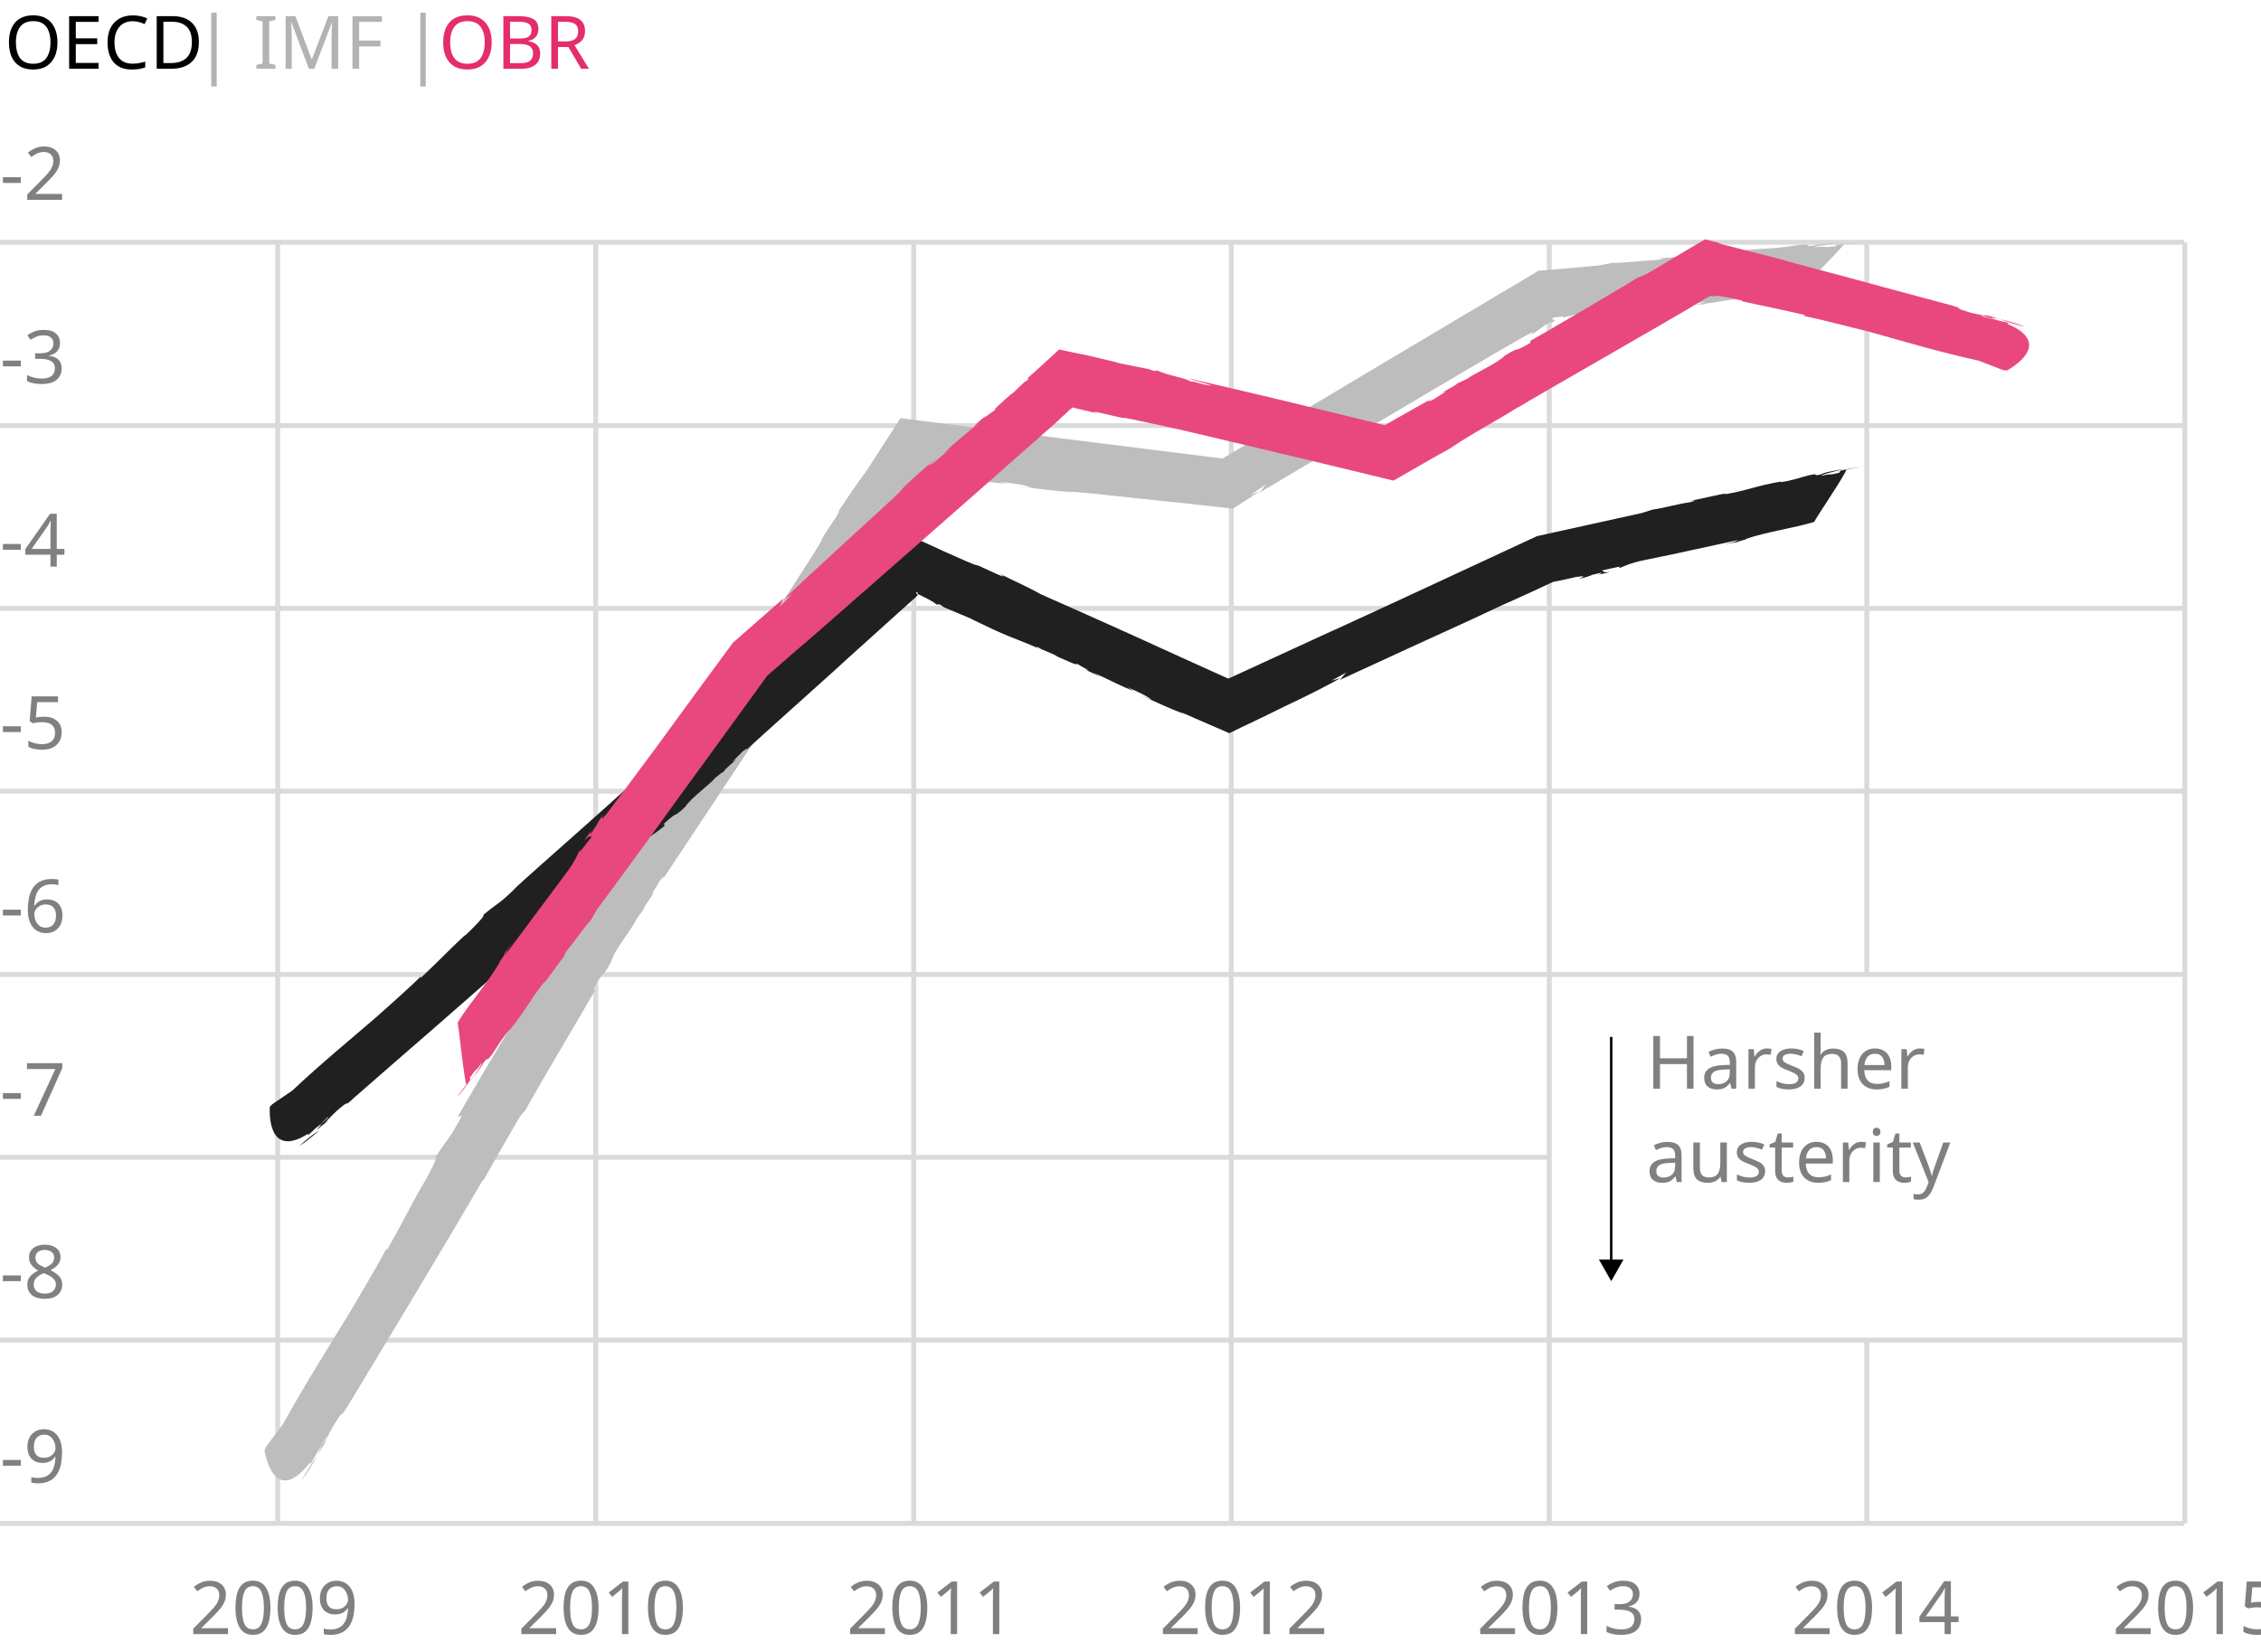
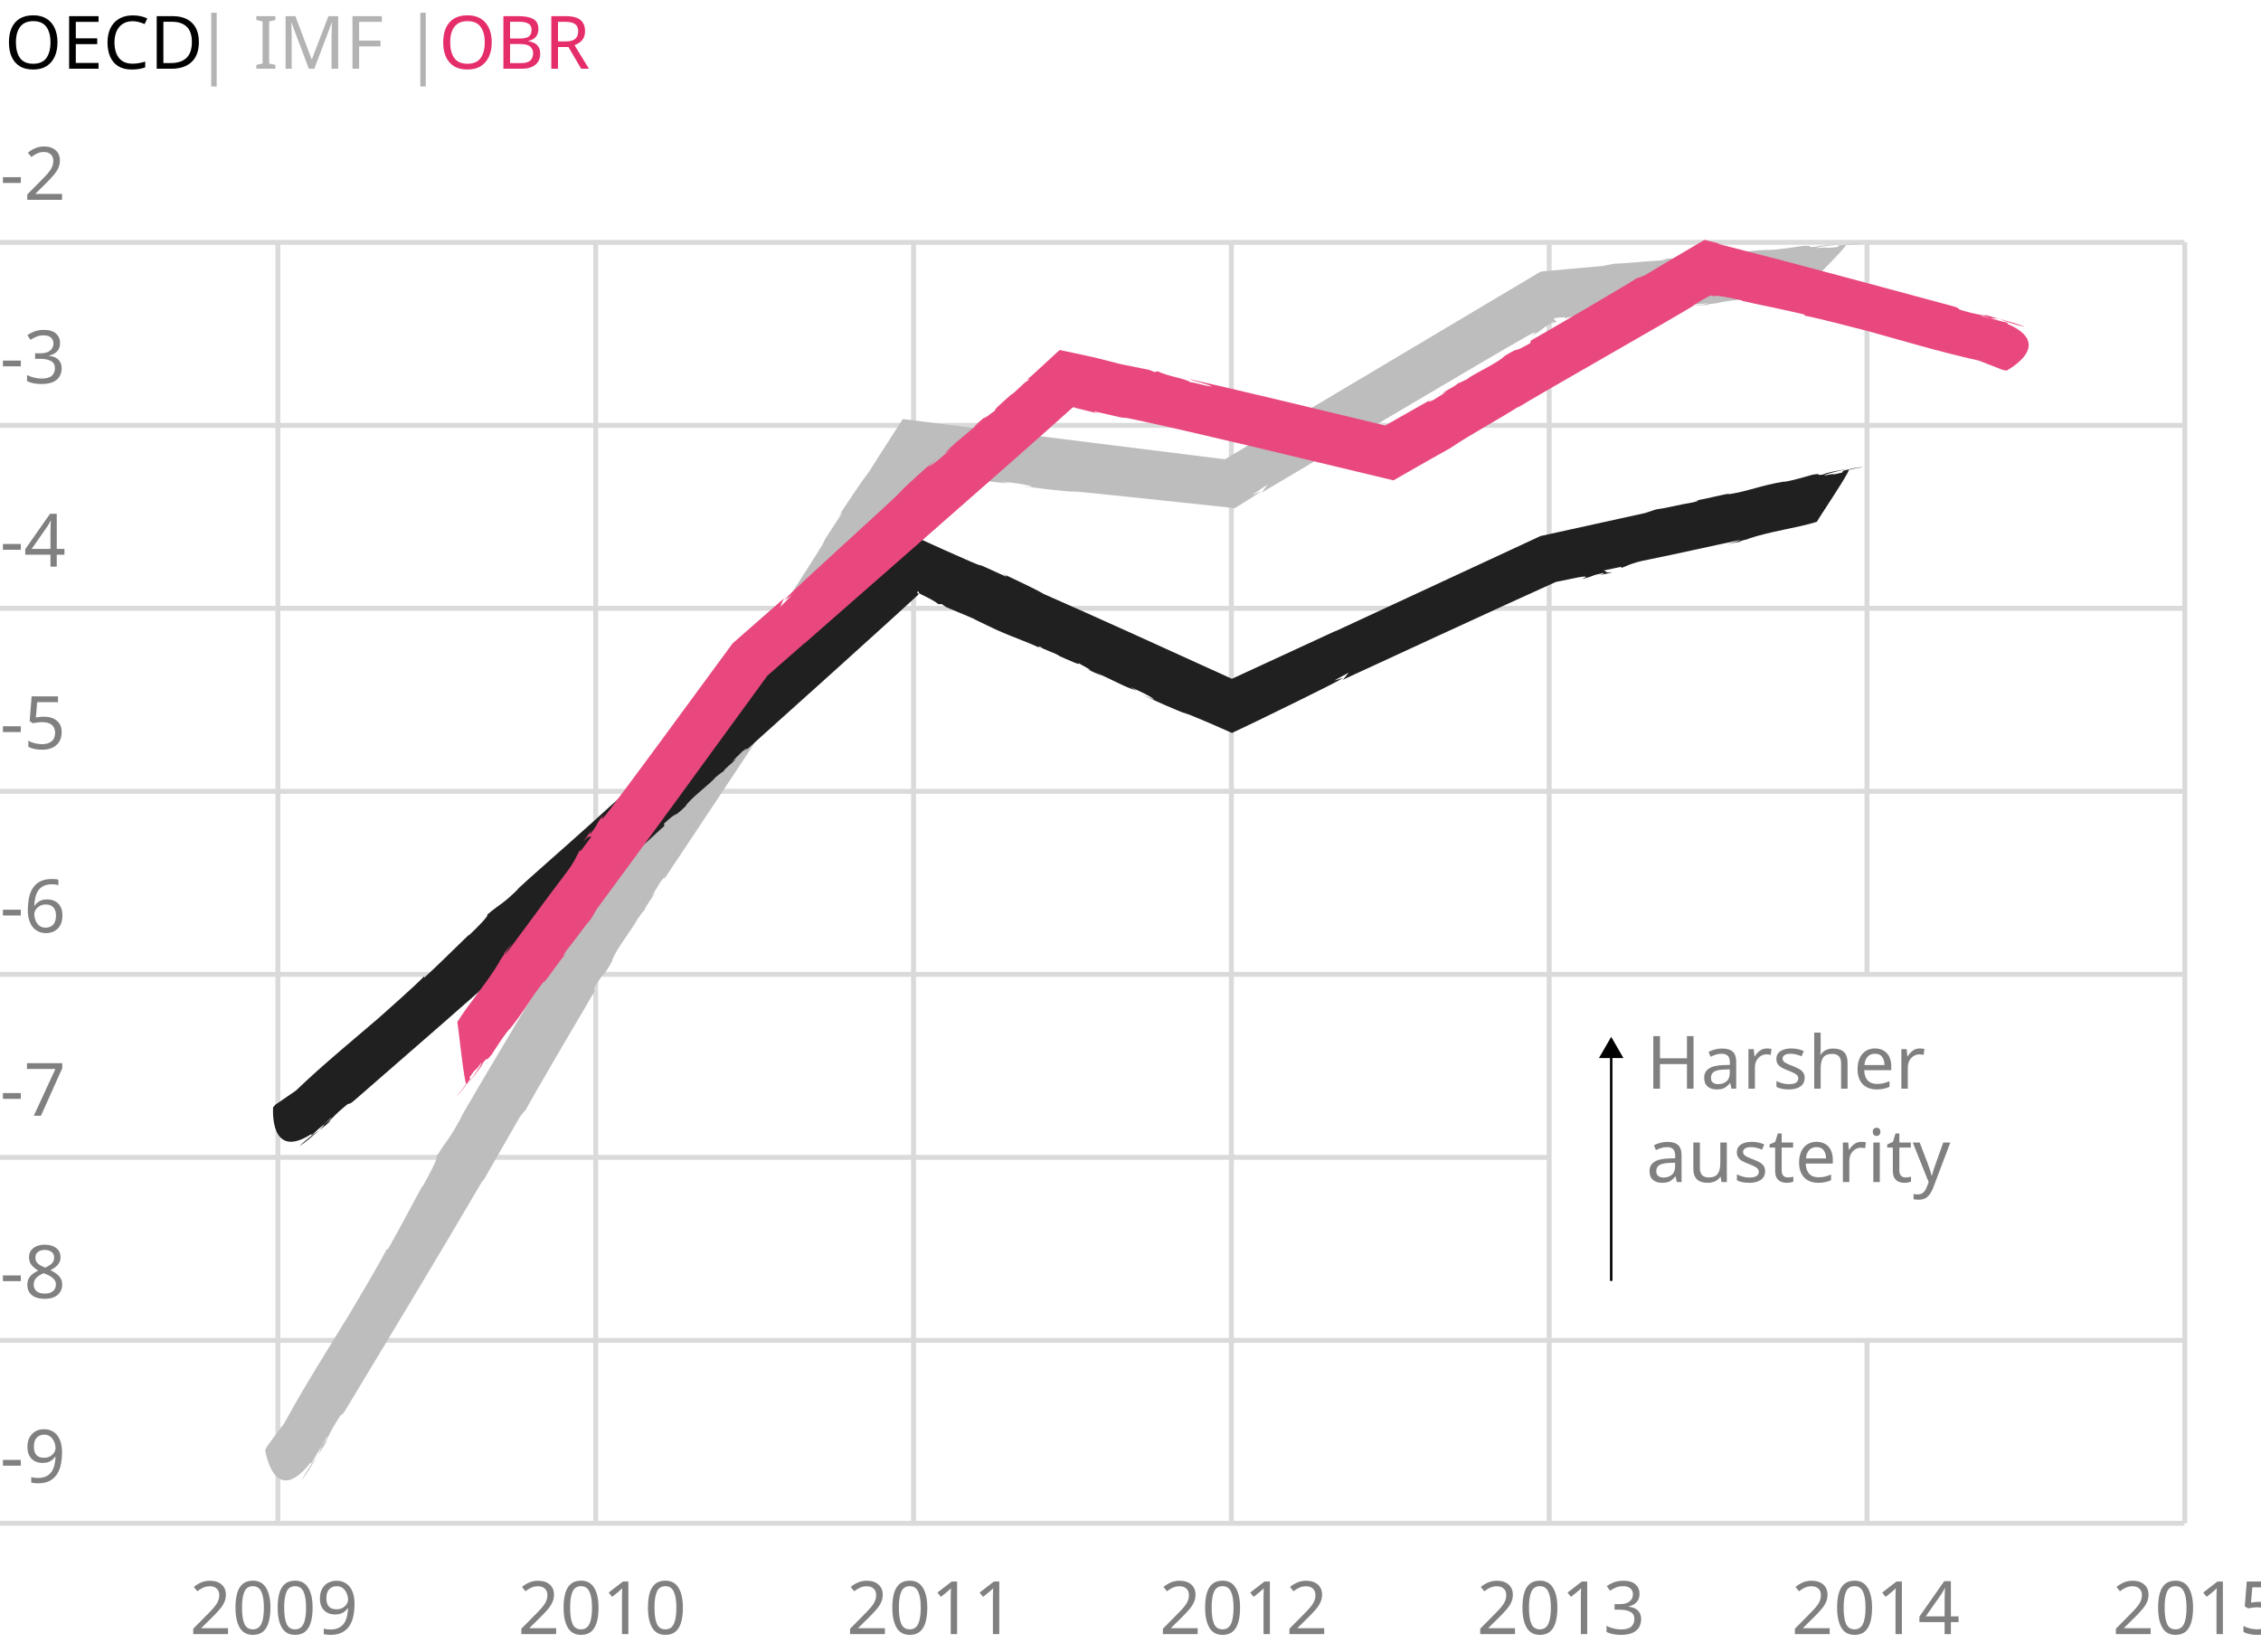
<svg xmlns="http://www.w3.org/2000/svg" width="460" height="336" viewBox="0 0 460 336">
-   <text transform="translate(.895 13.99)" font-family="'DS3DisplaySans'" font-size="15">OECD</text>
-   <text transform="translate(39.399 13.99)" fill="#B3B3B4" font-family="'DS3DisplaySans'" font-size="15">| IMF |</text>
-   <text transform="translate(89.244 13.99)" fill="#E52D6A" font-family="'DS3DisplaySans'" font-size="15">OBR</text>
+   <text transform="translate(.895 13.99)">
+     <tspan x="0" y="0" font-family="'DS3DisplaySans'" font-size="15">OECD</tspan>
+     <tspan x="38.5" y="0" fill="#B3B3B4" font-family="'DS3DisplaySans'" font-size="15">| IMF |</tspan>
+     <tspan x="88.35" y="0" fill="#E52D6A" font-family="'DS3DisplaySans'" font-size="15">OBR</tspan>
+   </text>
  <g stroke="#DADADA" stroke-miterlimit="10" fill="none">
-     <path d="M0 310h444.4M0 272.7h444.4M0 235.5h315M0 198.3h444.4M0 161h444.4M0 123.8h444.4M0 86.6h444.4M0 49.3h444.4M56.5 49.3V310M121.2 49.3V310M185.9 49.3V310M250.5 49.3V310M315.2 49.3V310M379.8 272.5V310M379.8 49.3v148.5M444.5 49.3V310" />
+     <path d="M0 309.98h444.41M0 272.75h444.41M0 235.51h315.05M0 198.27h444.41M0 161.03h444.41M0 123.79h444.41M0 86.56h444.41M0 49.32h444.41M56.54 49.32v260.66M121.2 49.32v260.66M185.86 49.32v260.66M250.52 49.32v260.66M315.18 49.32v260.66M379.84 272.52v37.46M379.84 49.32v148.51M444.5 49.32v260.66" />
  </g>
  <g fill="#BDBDBE">
-     <path d="M61.3 301.3c.9-1.1 2.2-3.1 3.3-5.1-1.1 1.4-2.1 3-3.3 5.1zM64.6 296.2zM377.2 49.5c-.6.1-1.2.1-1.9.2.7-.1 1.3-.1 1.9-.2zM121 201.6l-.2-.5c2.7-4.7 1.2-1.1 3.6-5.5.4-2 4.5-7 5.1-8.6 0 .1 1.4-2 1.4-1.8.1-.8 1.3-2.1 2.1-3.5.2-.5-.3.3-.6.6l1.8-3c.8-1.1 1.2-1.3.4 0 5.1-7.7 29.6-44.5 34.9-52.9-.9.9-2.4 3.6-3.4 4.4 1.3-2.3 2.2-3.2 2.6-4.3 1-.5 3.3-4.8 4.8-6.1l.2-.8.9-1c6.1-9.8 1.3-2.3 7-10.8 3.2-5 4.4-7.6 6.3-10.2-.3.4-1.1 1.4-.4.1.1 0 .3-.2.5-.6.1-.1.1-.2.2-.3.1-.1 0-.1 0-.1v-.1c0-.1.1-.3.2-.2h1.5c.2 0 .2-.1-.2-.2.8.3 5.1.9 2.5.7 1.5.2 2.9.4 3.9.5l-1.9-.3c4.9.6 7.6 1.2 10.8 1.3l-1.8-.4c2.9.4 5.4.6 6.5 1.2l-3-.3c4.9.6 7.8 1 11.9 1.3l-1.4-.2c2.1.1 7.8.7 14.1 1.4 6.8.7 14.4 1.5 19.5 2.1l2.4-1.5.9-.6c.2-.1.4-.2.6-.4.7-.5 1.3-.8 1.7-1.1l-2.1.9 3.4-2.3c-.4.2-1.3 1.8-1.7 1.9 7.6-4.5 47.2-28.1 54.4-32.1 2.9-1.5.7.1.7.1 3.4-2.1 1.3-1.1 4.3-2.9.8-.4-.1.3-.5.6.2-.1.5-.3.7-.4.2-.1.3-.2.5-.3.1 0 .2-.1.2-.1s.1 0 .1-.1h-.1c-.2 0-.2-.1-.3-.2l-.1-.1c-.1 0-.1-.1-.3 0 .2-.1.3-.2.5-.3l2-.2-.2.2c1-.1 2.4-.8 6.7-1.1 7.3-.6 15.1-1.4 22.4-2-.1.1-1.6.4-3.2.6 1-.1 2.5-.2 3.4-.2-1.8-.1 3-.4 1.7-.4 5.3-1 12.3-1.2 16.9-2 .4-.5 9.3-9.3 9.3-9.8 1.5-.1 2.9-.2 3.4-.2-.4-.1-3.3.1-4.8.3l-.2.3c-3.5.4-.8-.1-4.3.2-.2-.2 3-.6 5.7-.9-2.5.2-5 .2-6 .6-2.4.1.2-.3-2.6-.2-2 .3-4.6.7-7 .8-5.7.2-8.6 1.2-13.8 1.4l.5-.1c-1.8 0-5.4.5-8.7.7.9 0 1.8.1-.2.3-3.8.2-6.4.6-9.1.6l-2.6.5c-2.1.2-5 .5-12.4 1.1-14.1 8.4-49.1 29.2-59.1 35.2l.4-.3c-1.6.9-3.3 2-5.6 3.3-18.2-2.3-46.6-5.8-65.5-8.2-4.6 7.1-5.3 8.2-6.9 10.7-2 2.6-4.4 6.3-6.3 9.1 1.1-1.5.9-.9.1.3-5.7 8.6-.2.7-5.8 9.4-6.4 10.1-31.7 48.4-37.7 57.2-2.8 5-7 10.8-9.8 15.6 0 0 .1-.1.1-.3.1-.1.1-.3.1-.3-3 5.2-20.5 34.4-23.9 40.5l.9-.3c-2.9 5.4-2.8 4.4-5.4 8.5.7-.3-1.8 4.3-2.8 6v-.1c-1.5 2.6-4.6 8.7-7.1 13l-.1-.3c-1.9 3.7-5.9 10.3-7.4 12.9-3.5 5.8-9.2 14.7-13.5 22.6l-3.5 4.7-.4.8s1.8 12 9.3 2.5l.1.3 1.2-2.1c1.5-2.4 2-3.7 2.1-3.4l-2 3.3c1.5-2.4.6-.7.1.4.6-1 1.2-2 1.8-2.8.2-.5-.3.3-.6.7.7-1.4 1.6-3.3 2.7-4.9 1.5-2.5.4 0 2.2-2.9 9.3-15.4 18.3-30.3 27.5-46 .3-.3 0 .1-.2.6 2.7-4.8 5.1-9 7.6-13.3.8-1.1 1.1-1.4 1.4-1.7-.3.3 3.2-5.7 6.7-11.7 1.8-3 3.6-6.1 5-8.5 1.3-2.3 2.3-3.9 2.3-4z" />
+     <path d="M61.27 301.33c.91-1.08 2.15-3.14 3.34-5.08-1.09 1.4-2.12 2.95-3.34 5.08zM64.63 296.22c0-.01.01-.02.01-.03-.02.03-.03.05-.04.07.02-.02.02-.03.03-.04zM377.2 49.49c-.57.06-1.21.12-1.86.18.62-.04 1.25-.1 1.86-.18zM121.04 201.62l-.16-.51c2.73-4.65 1.18-1.11 3.63-5.47.42-2.03 4.46-6.98 5.15-8.58.02.06 1.37-1.98 1.43-1.76.15-.79 1.31-2.14 2.09-3.47.23-.51-.3.29-.61.59l1.84-3.01c.84-1.1 1.18-1.29.39-.02 5.14-7.66 29.63-44.54 34.94-52.94-.89.94-2.44 3.59-3.39 4.37 1.27-2.31 2.18-3.2 2.63-4.28 1.01-.55 3.27-4.76 4.82-6.13l.15-.8.87-.99c6.05-9.84 1.31-2.29 6.98-10.82 3.21-4.98 4.39-7.57 6.33-10.25-.27.41-1.14 1.4-.37.07.09-.02.27-.25.49-.59.05-.09.11-.18.17-.28.07-.11.03-.05.05-.09l.03-.1c.04-.14.1-.34.2-.23v-.01c.09 0 .27.02.42 0h.03c.06 0 .12.01.18.01.13.01.25.02.37.02.22.01.41.02.53.01.24-.02.24-.08-.15-.23.8.29 5.1.92 2.51.75 1.45.2 2.86.43 3.92.49l-1.86-.34c4.92.58 7.57 1.21 10.81 1.3l-1.8-.38c2.94.36 5.4.65 6.51 1.16l-3.03-.28c4.88.62 7.82.98 11.91 1.31l-1.45-.2c2.1.12 7.76.72 14.09 1.39 6.83.73 14.38 1.53 19.52 2.07.85-.52 1.64-1.02 2.39-1.47.3-.19.59-.37.87-.55.2-.13.38-.25.56-.37.71-.47 1.28-.85 1.66-1.12l-2.05.88 3.44-2.3c-.42.25-1.25 1.8-1.65 1.93 7.62-4.52 47.24-28.08 54.39-32.07 2.93-1.54.74.09.73.14 3.41-2.13 1.34-1.14 4.3-2.85.83-.43-.05.29-.49.59.23-.14.46-.28.68-.41.16-.09.32-.18.47-.27.08-.04.15-.08.2-.12.04-.01.06-.03.06-.07-.03 0-.06-.01-.09-.02-.15.01-.24-.06-.33-.15-.04-.05-.08-.1-.12-.14-.06-.04-.06-.11-.27-.04.17-.1.35-.2.52-.3l1.98-.16-.17.24c.98-.08 2.42-.83 6.73-1.1 7.26-.56 15.13-1.35 22.43-1.96-.1.14-1.63.36-3.15.58.98-.08 2.47-.25 3.38-.24-1.78-.07 3.05-.43 1.66-.41 5.29-1.02 12.25-1.16 16.93-1.95.37-.52 9.34-9.26 9.29-9.83 1.46-.12 2.92-.24 3.37-.24-.39-.1-3.27.09-4.8.31l-.24.33c-3.51.43-.84-.11-4.27.22-.21-.24 2.95-.58 5.73-.85-2.51.2-5.02.24-6.02.61-2.37.11.23-.33-2.61-.18-2.01.26-4.65.75-6.98.81l.04-.05c-5.67.25-8.6 1.17-13.78 1.37l.55-.13c-1.84.02-5.41.54-8.71.68.94-.03 1.77.08-.2.28-3.8.18-6.36.58-9.14.63l-2.63.49c-2.08.19-5.05.46-12.41 1.12-14.09 8.39-49.13 29.24-59.1 35.17l.43-.3-5.58 3.33c-18.24-2.28-46.61-5.81-65.54-8.18-4.6 7.1-5.29 8.21-6.89 10.75-1.98 2.58-4.37 6.34-6.28 9.13 1.11-1.52.91-.88.1.34-5.66 8.6-.24.67-5.85 9.44-6.37 10.15-31.69 48.39-37.69 57.18-2.82 4.98-6.97 10.79-9.82 15.61 0 0 .05-.13.11-.27l.12-.26c-2.95 5.24-20.47 34.41-23.9 40.5l.52-.78c-2.9 5.37-2.81 4.45-5.35 8.52.67-.33-1.78 4.29-2.77 6.02l-.04-.11c-1.46 2.62-4.61 8.67-7.07 12.97l-.09-.28c-1.89 3.69-5.92 10.34-7.4 12.91-3.52 5.81-9.17 14.65-13.52 22.63l-3.52 4.74-.38.77s1.79 12.01 9.27 2.5l.09.28 1.18-2.06c1.53-2.4 1.98-3.66 2.07-3.38l-2 3.34c1.5-2.43.59-.65.15.35.62-1.02 1.23-2 1.77-2.79.21-.53-.29.31-.56.67.71-1.36 1.62-3.31 2.65-4.87 1.5-2.51.4.02 2.15-2.91 9.27-15.43 18.32-30.33 27.5-46.03.29-.31.04.11-.2.59 2.73-4.76 5.15-8.98 7.64-13.31.79-1.14 1.09-1.4 1.38-1.7-.29.31 3.16-5.66 6.71-11.74 1.78-3.04 3.58-6.11 4.96-8.45 1.32-2.28 2.27-3.87 2.33-3.96z" />
  </g>
-   <text transform="translate(0 301.69)" fill="#808080" font-family="'DS3DisplaySans'" font-size="15">-9</text>
+   <text transform="translate(0 301.689)" fill="#808080" font-family="'DS3DisplaySans'" font-size="15">-9</text>
  <text transform="translate(0 264.143)" fill="#808080" font-family="'DS3DisplaySans'" font-size="15">-8</text>
-   <text transform="translate(0 227.047)" fill="#808080" font-family="'DS3DisplaySans'" font-size="15">-7</text>
+   <text transform="translate(0 227.046)" fill="#808080" font-family="'DS3DisplaySans'" font-size="15">-7</text>
  <text transform="translate(0 189.725)" fill="#808080" font-family="'DS3DisplaySans'" font-size="15">-6</text>
  <text transform="translate(0 152.404)" fill="#808080" font-family="'DS3DisplaySans'" font-size="15">-5</text>
  <text transform="translate(0 115.309)" fill="#808080" font-family="'DS3DisplaySans'" font-size="15">-4</text>
  <text transform="translate(0 77.988)" fill="#808080" font-family="'DS3DisplaySans'" font-size="15">-3</text>
  <text transform="translate(0 40.666)" fill="#808080" font-family="'DS3DisplaySans'" font-size="15">-2</text>
  <text transform="translate(38.596 332.526)" fill="#808080" font-family="'DS3DisplaySans'" font-size="15">2009</text>
  <text transform="translate(105.35 332.526)" fill="#808080" font-family="'DS3DisplaySans'" font-size="15">2010</text>
  <text transform="translate(172.234 332.526)" fill="#808080" font-family="'DS3DisplaySans'" font-size="15">2011</text>
  <text transform="translate(235.87 332.526)" fill="#808080" font-family="'DS3DisplaySans'" font-size="15">2012</text>
  <text transform="translate(300.43 332.526)" fill="#808080" font-family="'DS3DisplaySans'" font-size="15">2013</text>
  <text transform="translate(364.449 332.526)" fill="#808080" font-family="'DS3DisplaySans'" font-size="15">2014</text>
  <text transform="translate(429.755 332.526)" fill="#808080" font-family="'DS3DisplaySans'" font-size="15">2015</text>
  <g fill="#202020">
-     <path d="M60.9 233.2c1-.6 2.6-1.9 4.1-3.2-1.3.8-2.6 1.8-4.1 3.2zM65 230s-.1 0 0 0c-.1 0 0 0 0 0zM377.5 95c-.5.1-1 .2-1.5.4.5-.2 1-.3 1.5-.4zM135.2 168.1l-.1-.5c3.4-3.1 1.3-.6 4.4-3.5.8-1.5 5.2-4.7 6.1-5.9 0 .1 1.5-1.3 1.6-1.1.3-.7 1.5-1.5 2.4-2.4.3-.4-.3.2-.6.3l2.1-2.1c.9-.7 1.3-.8.3.1 2.7-2.5 10.3-9.3 18.2-16.4 3.9-3.6 8-7.2 11.5-10.4 1.8-1.6 3.4-3.1 4.9-4.4.2-.2.4-.3.5-.5l.2-.2c0-.1 0-.2-.1-.2 0 0-.1 0-.2-.2 0-.2.1-.2.1-.2.1.1.1.1.2 0v.4h.1l.2.1c.1.1.3.1.4.2 1.2.6 2.5 1.2 3.1 1.8h.7l.9.6c9 3.8 2.1.8 10 4.5 4.6 2.1 6.9 2.7 9.4 4-.4-.2-1.3-.8-.1-.3.1.3 3.2 1.3 3.7 1.8 1.2.5 4.9 2.3 3.8 1.3.6.5 3.9 2.1 1.8 1.3 1.1.5 2.2 1.1 3 1.4l-1.4-.8c3.8 1.7 5.8 2.9 8.4 3.8l-1.4-.8c2.3 1 4.2 1.9 5 2.6l-2.4-1c3.8 1.7 6.1 2.8 9.3 4l-1.1-.5c.7.2 1.7.7 3.1 1.3.7.3 1.4.6 2.3 1 1.4.6 3 1.3 4.6 2 1.6-.8 3.3-1.6 5-2.4 1-.5 2.1-1 3.1-1.5 2.1-1 4.2-2.1 6.2-3 3.9-1.9 7.1-3.6 8.3-4.3l-1.8.5 3.1-1.7c-.4.2-1.2 1.5-1.5 1.6 2.9-1.3 11-5.1 19.8-9.1 4.4-2 9-4.1 13.2-6.1 4.1-1.8 7.7-3.5 10.5-4.8 2.2-.4 3.8-.8 4.7-1 2.8-.4.6.3.6.4 3.3-.8 1.4-.6 4.2-1.2.8-.1-.1.3-.5.4 1.2-.3 2.4-.5 2.5-.6-1.6.2-1-.2-1.7-.3l3.7-.8-.1.3c.8-.2 1.9-1 5.5-1.7 6.1-1.2 12.6-2.7 18.7-4-.1.2-1.3.5-2.6.9.8-.2 2-.5 2.8-.5-1.5.1 2.5-.7 1.3-.6 4.3-1.5 10.2-2.3 14-3.5.2-.6 6.6-10 6.5-10.6 1.2-.3 2.4-.5 2.8-.5-.3-.1-2.8.4-4 .7l-.2.4c-2.9.7-.7 0-3.6.6-.2-.2 2.4-.8 4.7-1.4-2.1.4-4.2.7-5 1.2-2 .3.2-.4-2.2.1-1.7.4-3.8 1.2-5.8 1.4V98c-4.8.8-7.1 1.9-11.5 2.6l.4-.2c-1.5.2-4.5 1-7.3 1.5.8-.1 1.5-.1-.1.3-3.2.5-5.3 1.2-7.6 1.5l-2.2.7c-3.6.8-10.5 2.3-21.3 4.7-13.6 6.3-34.8 16.2-41.9 19.4l.4-.2c-5.4 2.5-13 6-21.3 9.8-6.4-2.9-13.3-6-19.6-8.9-7.1-3.2-13.6-6.1-18.6-8.3-2.4-1.4-5.9-2.9-8.4-4.2 1.4.8.8.7-.3.2-7.9-3.7-.6-.1-8.7-3.7-.8-.4-1.9-.8-3.1-1.4-2-.9-4.4-2-7-3.2-3.4 3.1-7.5 6.9-11.9 10.9-3.6 3.2-7.3 6.6-10.9 9.9-7.2 6.5-13.7 12.3-16.5 14.7-3.3 3.5-8 7.4-11.3 10.8l.3-.4c-1.8 1.8-8.1 7.5-14.5 13.2-6.4 5.7-12.9 11.4-15.1 13.5l.6-.5c-3.7 3.6-3.4 2.8-6.6 5.5.7-.1-2.5 3.1-3.7 4.2v-.1c-1.9 1.7-5.9 5.8-9 8.7v-.3c-2.5 2.5-7.4 6.8-9.3 8.5-4.4 3.8-11.2 9.4-16.8 14.7l-4.1 2.8-.5.5s-.9 11 7.8 5.5v.3l1.5-1.4c1.9-1.5 2.5-2.5 2.6-2.2l-2.5 2.2c1.9-1.6.7-.4.1.4.8-.7 1.5-1.3 2.2-1.8.3-.4-.3.2-.6.4.9-.9 2.1-2.3 3.4-3.3 1.9-1.6.4.2 2.5-1.8 11.5-10.1 22.8-19.7 34.3-30.1.3-.2 0 .1-.3.4 3.4-3.1 6.5-5.9 9.6-8.8.9-.7 1.3-.8 1.6-1-.3.2 4-3.8 8.5-7.8 2.2-2 4.4-4.1 6.1-5.6 2.2-1.4 3.4-2.5 3.5-2.5z" />
+     <path d="M60.88 233.24c1.04-.61 2.58-1.95 4.05-3.21-1.26.82-2.51 1.8-4.05 3.21zM64.96 230.01s.01-.02.02-.02c-.02.02-.04.03-.05.04.01-.01.02-.01.03-.02zM377.49 94.99c-.47.11-1.01.23-1.55.35.52-.1 1.05-.21 1.55-.35zM135.16 168.08l-.05-.5c3.38-3.1 1.29-.56 4.35-3.5.84-1.54 5.24-4.71 6.12-5.92.01.06 1.55-1.33 1.57-1.11.26-.66 1.53-1.49 2.44-2.43.29-.38-.32.17-.64.34l2.14-2.1c.93-.72 1.27-.78.35.11 2.73-2.45 10.31-9.27 18.23-16.38 3.94-3.57 7.97-7.22 11.51-10.42 1.77-1.61 3.41-3.11 4.86-4.44.18-.17.36-.33.54-.49l.24-.22.01-.01.01-.03c.01 0 .02-.01.03-.01.01-.12-.02-.16-.06-.21-.04-.01-.08-.04-.21-.18.03-.15.1-.21.15-.23.07.05.11.1.17 0 .01.15.03.25.05.31.01.03.02.05.04.07v.01l.09.05.22.11c.14.07.29.14.44.22 1.19.59 2.48 1.22 3.13 1.82l.71-.01.93.63c9.05 3.81 2.1.8 9.97 4.5 4.59 2.06 6.94 2.68 9.42 3.99-.38-.18-1.31-.81-.09-.34.09.34 3.23 1.28 3.7 1.79 1.17.5 4.92 2.27 3.8 1.34.56.46 3.88 2.07 1.82 1.3 1.13.53 2.2 1.08 3.05 1.39l-1.41-.76c3.84 1.71 5.81 2.93 8.43 3.77l-1.35-.78c2.29 1.03 4.22 1.89 4.96 2.63l-2.39-.98c3.79 1.74 6.09 2.77 9.33 4.04l-1.12-.53c.66.24 1.75.68 3.12 1.25l2.26.95c1.45.64 2.99 1.32 4.61 2.03 1.61-.76 3.29-1.56 5.01-2.38 1.03-.5 2.08-1.01 3.13-1.53 2.1-1.03 4.22-2.07 6.17-3.02 3.9-1.92 7.14-3.55 8.34-4.27l-1.83.52 3.09-1.67c-.38.17-1.16 1.54-1.51 1.6 2.9-1.34 10.98-5.07 19.78-9.13 4.4-2.02 8.99-4.13 13.19-6.06 4.05-1.84 7.74-3.52 10.53-4.79 2.18-.45 3.77-.77 4.7-.96 2.77-.44.59.33.57.38 3.31-.83 1.37-.61 4.21-1.2.78-.12-.11.25-.54.39 1.23-.3 2.41-.46 2.47-.61-1.58.24-.99-.25-1.7-.33l3.65-.76-.11.25c.81-.17 1.93-1.04 5.54-1.7 6.06-1.22 12.6-2.72 18.69-3.99-.07.15-1.32.5-2.59.86.82-.17 2.05-.47 2.82-.54-1.52.09 2.52-.71 1.35-.55 4.33-1.5 10.19-2.26 14.04-3.48.24-.55 6.63-10.01 6.5-10.58 1.22-.25 2.44-.51 2.82-.54-.34-.07-2.75.39-4.01.75l-.15.35c-2.91.74-.73-.03-3.58.61-.21-.22 2.41-.84 4.73-1.37-2.09.42-4.21.7-5 1.15-1.98.32.15-.35-2.23.06-1.67.44-3.82 1.16-5.79 1.44l.02-.05c-4.76.77-7.11 1.94-11.46 2.62l.44-.18c-1.55.19-4.5 1.03-7.27 1.47.79-.12 1.51-.09-.13.3-3.18.53-5.3 1.15-7.64 1.46l-2.16.72c-3.58.79-10.52 2.31-21.31 4.69-13.63 6.33-34.82 16.16-41.88 19.44l.38-.22c-5.4 2.5-12.98 6-21.28 9.83-6.44-2.93-13.28-6.03-19.63-8.92-7.06-3.19-13.59-6.12-18.61-8.32-2.39-1.37-5.85-2.9-8.42-4.16 1.4.76.83.69-.29.16-7.91-3.67-.61-.09-8.66-3.69-.83-.37-1.88-.83-3.12-1.38-2.02-.92-4.37-1.99-7.01-3.19-3.41 3.12-7.52 6.88-11.88 10.86-3.56 3.23-7.33 6.63-10.91 9.88-7.18 6.48-13.68 12.3-16.47 14.73-3.33 3.54-7.97 7.41-11.32 10.78l.29-.39c-1.83 1.77-8.13 7.46-14.5 13.22-6.39 5.74-12.95 11.44-15.1 13.48l.63-.49c-3.7 3.61-3.44 2.84-6.56 5.46.67-.05-2.48 3.06-3.72 4.21l-.01-.11c-1.85 1.75-5.92 5.85-9.02 8.68l-.03-.27c-2.46 2.51-7.44 6.83-9.3 8.52-4.36 3.77-11.25 9.39-16.8 14.74l-4.13 2.84-.5.53s-.9 11.03 7.78 5.47l.03.27 1.48-1.36c1.88-1.53 2.54-2.46 2.56-2.19l-2.49 2.18c1.85-1.57.67-.35.06.36.77-.66 1.52-1.29 2.17-1.78.3-.38-.32.17-.64.38.92-.93 2.14-2.29 3.39-3.27 1.87-1.64.36.16 2.54-1.75 11.52-10.05 22.75-19.73 34.25-30.06.32-.17.01.11-.3.44 3.44-3.14 6.49-5.93 9.62-8.8.95-.71 1.28-.82 1.6-.99-.33.16 4.03-3.75 8.45-7.79 2.21-2.02 4.44-4.07 6.14-5.63 1.7-1.59 2.87-2.65 2.95-2.7z" />
  </g>
  <g fill="#E8487D">
-     <path d="M412 66.5c-1.1-.5-3.2-1.1-5.2-1.6 1.5.6 3.1 1.1 5.2 1.6zM406.8 64.9zM94.2 221.9c.3-.4.6-.9 1-1.4-.4.5-.7 1-1 1.4zM311.4 69.3l-.1.5c-4.2 2.4-1.4.3-5.2 2.6-1.2 1.4-6.4 3.7-7.6 4.7 0-.1-1.9 1-1.9.8-.4.6-1.9 1.2-3 1.9-.4.3.4-.1.7-.2l-2.7 1.7c-1.1.5-1.5.5-.3-.2-1.7 1-5.2 2.9-9.5 5.4h-.1c-.1 0 .2 0-.5-.1-1-.2-1.9-.5-2.9-.7-2-.5-4-1-6.1-1.5-4.1-1-8.4-2-12.4-3-7.9-1.9-14.9-3.5-18-4.2 1.1.5 3.8 1 4.7 1.5-2.3-.3-3.3-.9-4.4-.9-.8-.7-5-1.3-6.6-2.2l-.7.1-1.1-.4c-10.1-2-2.3-.4-11.2-2.5-1.2-.3-2.3-.5-3.3-.7-1.3-.3-2.6-.5-3.7-.8-1.8 1.7-3.3 3-4.7 4.3-.8.7-1.5 1.4-2.3 2 .3-.3 1.3-.9.4.1-.4-.1-2.6 2.5-3.3 2.8-1 .9-4.3 3.7-2.9 3-.7.3-3.7 2.8-2 1.2-1 .8-2 1.6-2.6 2.3l1.3-1c-3.3 2.9-5.3 4.3-7.3 6.4l1.3-1c-2 1.8-3.6 3.2-4.6 3.6l2-1.9c-3.3 2.9-5.3 4.6-7.9 7.2l1-.8c-3.3 3.3-21.4 19.5-24.4 22.7l1.7-1.1-2.6 2.6c.3-.3.7-1.9 1.1-2-1.8 1.6-5.7 5-10.6 9.3-4.6 6.2-10.2 13.9-15.1 20.6-4.8 6.5-8.9 12-10.5 14.1-1.9 2.3-.7.2-.7.1-2 2.9-.7 1.4-2.5 3.9-.5.6-.1-.3.2-.7-.8 1.1-1.6 2-1.5 2.2 1.1-1.3.9-.5 1.5-.9l-2.4 3.1-.1-.2c-.5.7-.8 2.1-3.2 5.2-3.9 5.2-8.1 10.9-12 16.1 0-.2.7-1.3 1.5-2.5-.5.7-1.3 1.8-1.8 2.4 1.1-1.1-1.5 2.3-.7 1.4-2.4 4.2-6.5 8.8-8.7 12.5.2.6 1.4 12.2 1.8 12.6-.8 1-1.6 2.1-1.8 2.4.3-.2 1.9-2.2 2.6-3.4l-.1-.4c1.8-2.6.6-.5 2.4-3 .3 0-1.3 2.3-2.8 4.3 1.4-1.8 2.8-3.5 3.2-4.4 1.3-1.6.1.4 1.7-1.6 1-1.5 2.2-3.6 3.6-5.1v.1c3.2-3.9 4.3-6.4 7.2-10l-.2.4c1.1-1.2 2.8-3.9 4.7-6.2-.5.6-1.1 1.1-.1-.3 2.1-2.6 3.4-4.6 5-6.4l1.2-2.1c3-4 9.6-13 16.5-22.6 6.8-9.3 13.9-19.1 18.1-24.9 4.5-3.9 6.4-5.6 7.7-6.7l-.3.3c6.8-5.9 17.1-15 27.5-24.1 5.2-4.6 10.4-9.1 15.2-13.4 2.4-2.1 4.7-4.1 6.8-6 1.1-.9 2.1-1.8 3-2.7.5-.4 1-.9 1.4-1.3.2-.2.4-.4.6-.5l.1-.1c.1 0 .2-.1.3-.1.1.1.2.1.3.1l.2.1.9.2c1.3.3 2.6.6 3.7.9-1.6-.5-1-.5.3-.2 8.9 2.1.6 0 9.7 2 4 .8 12.1 2.7 21.3 4.9 9.7 2.3 20.5 4.9 28.7 6.9 2.8-1.6 5.4-3.1 7.5-4.3 1.7-1 3.1-1.7 4.1-2.3 4.2-2.9 9.8-5.8 14-8.5l-.4.3c4.6-2.8 30.9-17.8 36.2-21l-.7.4c1.8-1.1 2.8-1.7 3.6-2.1.3-.1.4-.1.6-.1.1.1.3.2.4.2v-.1l.1-.1h.3c.4 0 1 .1 1.6.2 1.3.2 2.9.6 3.7.8l-.1.1c2.6.6 8.6 1.8 12.8 2.8l-.2.2c3.6.7 10.3 2.5 12.9 3.1 5.8 1.6 14.8 4.3 22.7 6l4.9 1.9.8.1s10.1-5.3.1-9.5l.2-.2-2.1-.5c-2.4-.7-3.6-.8-3.4-1l3.4.9c-2.5-.7-.7-.4.3-.2-1-.3-2-.6-2.8-.8-.5 0 .3.2.7.3-1.3-.3-3.2-.5-4.8-1.1-2.5-.7-.1-.4-3-1.2-7.8-2.1-15.4-4.1-23-6.2-3.8-1-7.7-2-11.5-3.1-4.1-1.1-8.3-2.1-12.5-3.2-.7-.3.1-.1 1 .1-1.4-.3-2.8-.7-4-1-2.5 1.5-4.8 2.8-7.1 4.2-1.6 1-3.2 1.9-4.9 2.9-1.1.5-1.5.6-1.8.7.4-.1-4.9 3-10.3 6.2-2.7 1.6-5.5 3.2-7.5 4.4-2.3 1.3-3.8 2.2-3.9 2.2z" />
+     <path d="M411.98 66.54c-1.14-.54-3.21-1.1-5.17-1.64 1.46.61 3.04 1.12 5.17 1.64zM406.78 64.88h-.03c.03.01.05.01.07.02-.02-.01-.03-.01-.04-.02zM94.18 221.92c.3-.41.64-.88.98-1.35-.34.45-.68.91-.98 1.35zM311.42 69.31l-.07.5c-4.16 2.43-1.44.31-5.24 2.63-1.22 1.36-6.42 3.67-7.6 4.7.01-.06-1.88 1.02-1.85.8-.42.6-1.9 1.19-3.05 1.95-.39.32.36-.1.73-.21l-2.67 1.68c-1.11.53-1.47.53-.33-.17-1.68.95-5.17 2.93-9.54 5.41l-.05-.02c-.07-.02.18.03-.5-.13l-2.92-.71c-1.99-.48-4.04-.97-6.11-1.47-4.15-.99-8.38-2.01-12.35-2.96-7.95-1.89-14.86-3.51-17.96-4.18 1.06.48 3.75.96 4.68 1.55-2.33-.33-3.34-.86-4.4-.88-.75-.73-4.98-1.3-6.59-2.24l-.72.15-1.09-.45c-10.11-2.04-2.33-.38-11.21-2.54l-3.3-.72c-1.34-.28-2.56-.54-3.7-.78l-4.7 4.33c-.75.71-1.47 1.35-2.26 1.97.33-.28 1.33-.91.35.05-.35-.05-2.62 2.54-3.31 2.77-.99.91-4.29 3.73-2.94 3.04-.68.35-3.65 2.83-2.02 1.2-.99.85-1.99 1.64-2.64 2.32l1.33-1.02c-3.3 2.94-5.3 4.3-7.25 6.44l1.33-.96c-1.98 1.75-3.62 3.22-4.65 3.63l1.97-1.86c-3.3 2.88-5.28 4.63-7.9 7.17l.99-.85c-3.27 3.33-21.43 19.52-24.36 22.68l1.68-1.08-2.62 2.6c.33-.28.74-1.86 1.08-2.03-1.77 1.56-5.7 5-10.62 9.31-4.57 6.22-10.21 13.9-15.1 20.56-4.81 6.53-8.91 12.04-10.5 14.09-1.88 2.27-.68.16-.69.11-2.04 2.94-.68 1.42-2.5 3.85-.54.64-.08-.27.17-.67-.77 1.09-1.58 2.03-1.53 2.19 1.07-1.28.94-.5 1.54-.94l-2.35 3.13-.08-.27c-.52.7-.83 2.14-3.21 5.16-3.93 5.16-8.06 10.88-11.98 16.1-.05-.16.71-1.31 1.46-2.46-.53.7-1.29 1.79-1.85 2.38 1.13-1.13-1.5 2.3-.69 1.36-2.4 4.17-6.48 8.85-8.69 12.46.17.59 1.37 12.24 1.83 12.59-.79 1.05-1.57 2.09-1.85 2.38.31-.19 1.89-2.22 2.64-3.37l-.11-.37c1.78-2.6.59-.48 2.4-2.97.3.02-1.33 2.33-2.8 4.34 1.36-1.79 2.83-3.47 3.15-4.37 1.34-1.63.11.37 1.71-1.6 1.01-1.5 2.23-3.56 3.58-5.14l.01.06c3.21-3.91 4.28-6.44 7.23-10l-.23.45c1.09-1.22 2.84-3.92 4.71-6.2-.54.65-1.12 1.12-.09-.32 2.14-2.63 3.38-4.58 5.01-6.45l1.21-2.06c2.98-4 9.6-13.05 16.55-22.56 6.81-9.35 13.95-19.14 18.14-24.9 4.49-3.94 6.36-5.58 7.66-6.71l-.32.33c6.78-5.94 17.12-15.01 27.53-24.13 5.2-4.57 10.4-9.15 15.19-13.35l6.78-6.01c1.06-.94 2.07-1.85 3.04-2.71.48-.43.96-.86 1.42-1.27l.6-.54.12-.12c.12-.03.22-.07.33-.12.11.05.22.1.32.13l.15.05.9.22c1.3.32 2.58.64 3.72.92-1.6-.48-1.01-.52.26-.21 8.91 2.12.64-.02 9.69 1.99 3.96.84 12.15 2.74 21.27 4.9 9.73 2.33 20.46 4.91 28.7 6.89 2.83-1.61 5.37-3.06 7.52-4.29 1.7-.95 3.09-1.73 4.08-2.29 4.21-2.87 9.84-5.83 14.03-8.53l-.39.33c4.56-2.81 30.91-17.76 36.22-21l-.75.38c1.75-1.12 2.77-1.71 3.57-2.12.27-.1.38-.07.57-.09.12.08.25.16.42.23 0-.05.01-.1.04-.14.02-.02.02-.04.06-.05h.26c.39.02.97.1 1.62.21 1.3.22 2.87.56 3.73.76l-.09.07c2.61.6 8.56 1.77 12.85 2.81l-.22.17c3.62.69 10.3 2.51 12.87 3.14 5.84 1.6 14.78 4.29 22.69 6.03l4.91 1.91.76.13s10.05-5.29.11-9.53l.22-.17-2.05-.5c-2.43-.74-3.63-.78-3.41-.95l3.36.89c-2.45-.7-.7-.37.27-.25-1.02-.29-2.02-.57-2.82-.85-.51-.04.33.18.71.33-1.35-.27-3.25-.54-4.84-1.05-2.52-.67-.07-.39-3.01-1.17-7.75-2.09-15.38-4.14-23.03-6.2-3.83-1.02-7.66-2.03-11.52-3.06-4.14-1.07-8.31-2.15-12.52-3.23-.69-.27.14-.06 1.04.13-1.39-.34-2.75-.68-3.97-.99-2.47 1.46-4.83 2.85-7.14 4.21-1.64.98-3.25 1.95-4.87 2.92-1.12.54-1.48.59-1.84.69.36-.11-4.92 3.03-10.35 6.21-2.71 1.58-5.46 3.19-7.55 4.41-2.08 1.19-3.52 2.02-3.61 2.06z" />
  </g>
-   <path stroke="#000" stroke-width=".5" stroke-miterlimit="10" fill="none" d="M327.8 211v46.1" />
-   <path d="M325.3 256.3l2.5 4.4 2.5-4.4z" />
-   <text transform="translate(334.911 221.536)" fill="#808080" font-family="'DS5DisplaySansSemibold'" font-size="15">Harsher</text>
-   <text transform="translate(334.911 240.536)" fill="#808080" font-family="'DS5DisplaySansSemibold'" font-size="15">austerity</text>
+   <path stroke="#000" stroke-width=".5" stroke-miterlimit="10" fill="none" d="M327.8 260.66v-46.08" />
+   <path d="M330.29 215.31l-2.49-4.32-2.5 4.32z" />
+   <text transform="translate(334.911 221.537)">
+     <tspan x="0" y="0" fill="#808080" font-family="'DS5DisplaySansSemibold'" font-size="15">Harsher</tspan>
+     <tspan x="0" y="19" fill="#808080" font-family="'DS5DisplaySansSemibold'" font-size="15">austerity</tspan>
+   </text>
</svg>
